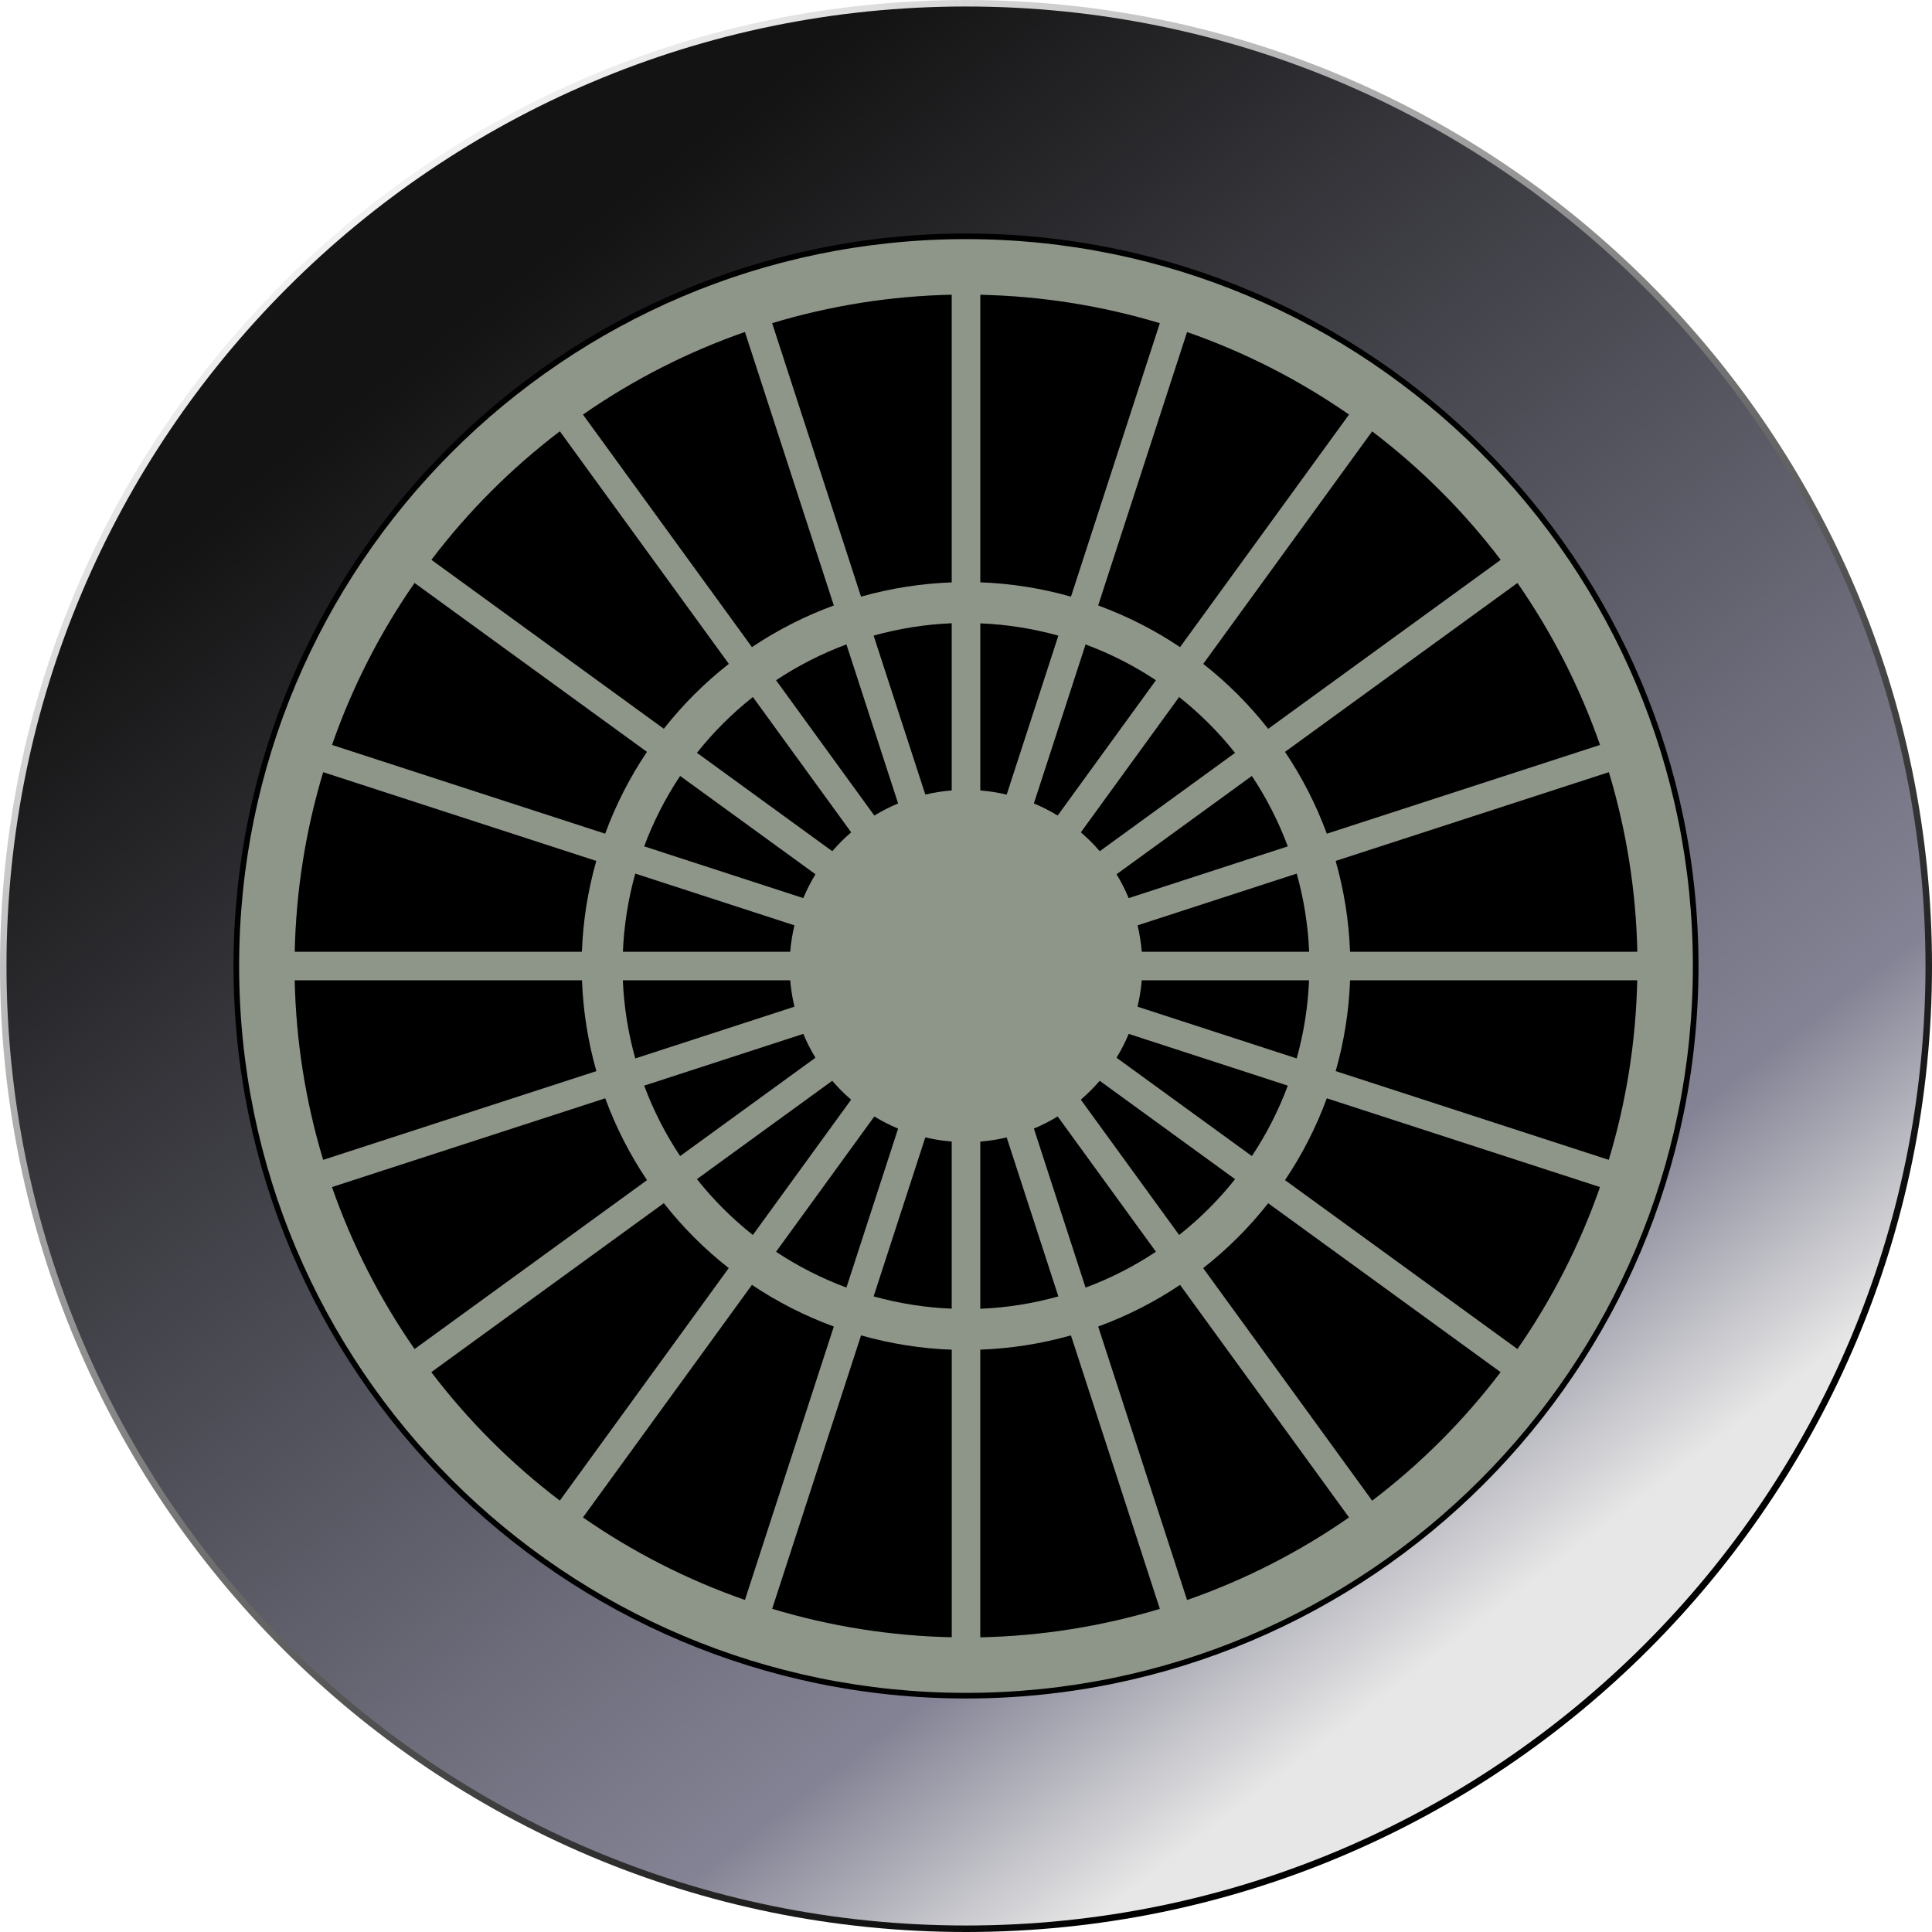
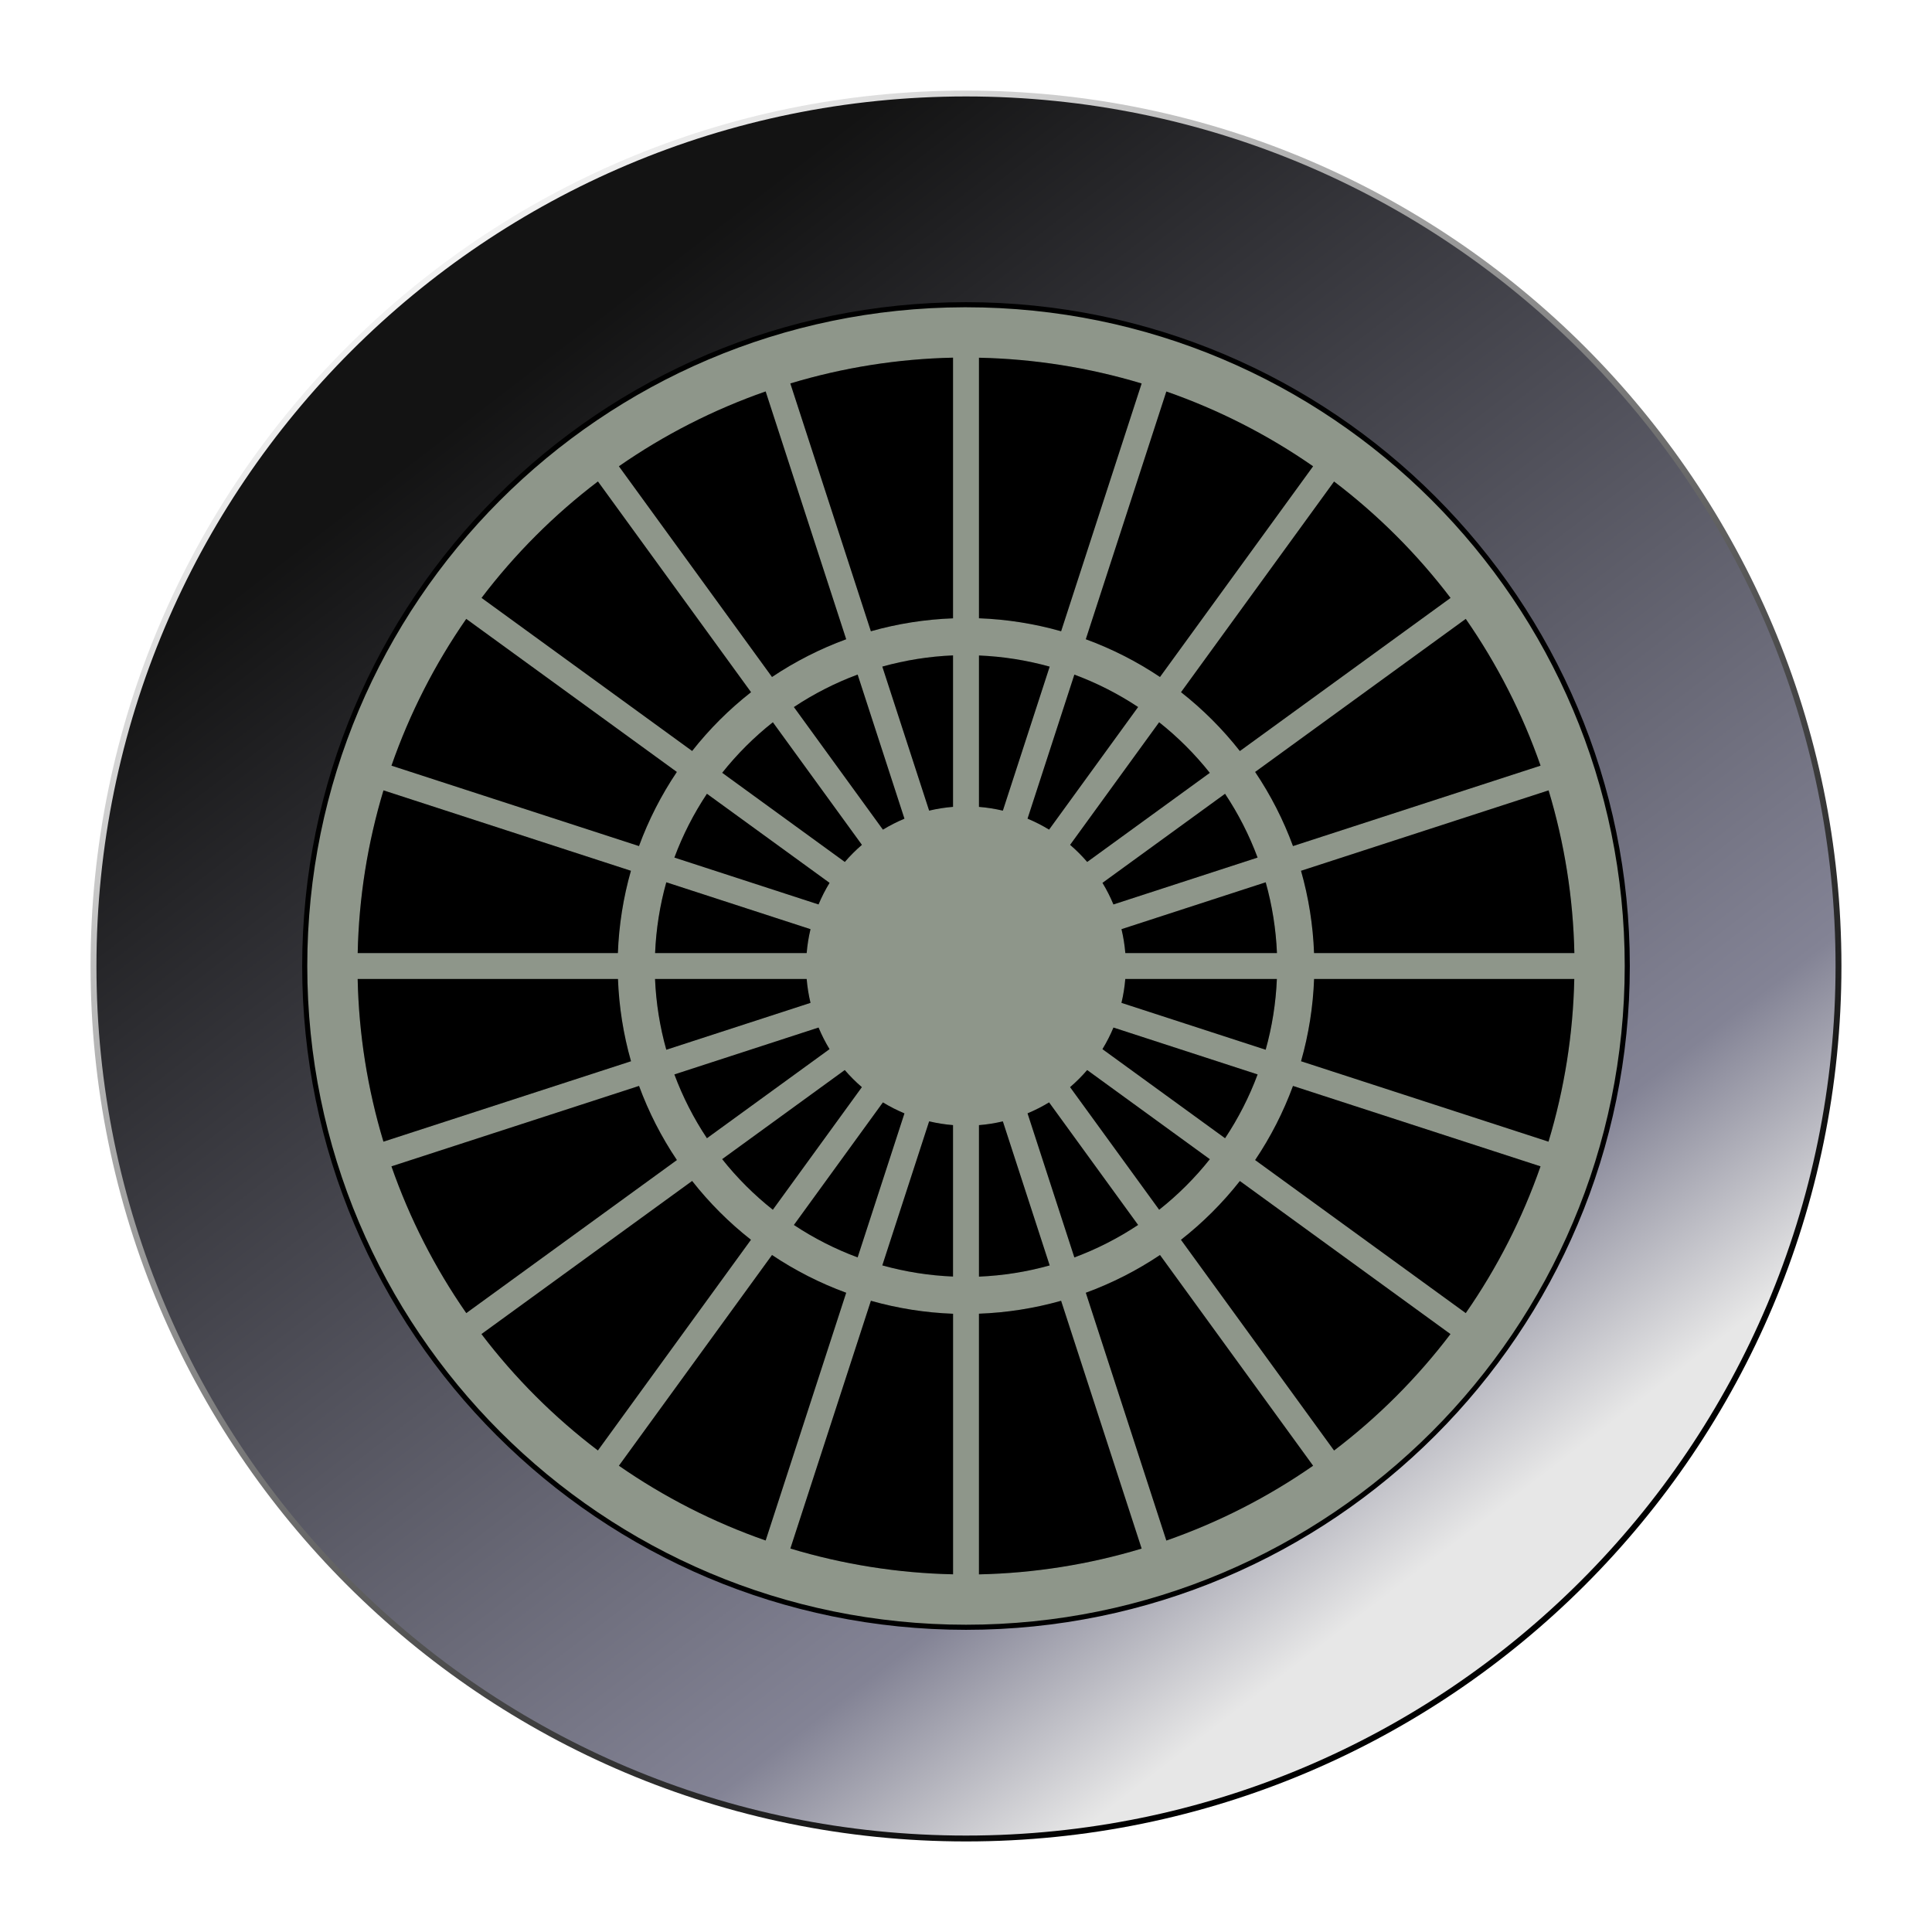
- <svg xmlns="http://www.w3.org/2000/svg" xmlns:xlink="http://www.w3.org/1999/xlink" version="1.1" id="svg2" width="58" height="58" viewBox="0 0 58 58">
+ <svg xmlns="http://www.w3.org/2000/svg" xmlns:xlink="http://www.w3.org/1999/xlink" version="1.1" id="svg2" width="64" height="64" viewBox="0 0 64 64">
  <defs id="defs6">
    <linearGradient id="linearGradient925">
      <stop style="stop-color:#fefefe;stop-opacity:1" offset="0" id="stop921" />
      <stop style="stop-color:#000000;stop-opacity:1" offset="1" id="stop923" />
    </linearGradient>
    <linearGradient id="linearGradient846">
      <stop style="stop-color:#e7e7e7;stop-opacity:1" offset="0" id="stop882" />
      <stop style="stop-color:#838395;stop-opacity:1" offset="0.167" id="stop901" />
      <stop style="stop-color:#131313;stop-opacity:1" offset="1" id="stop884" />
    </linearGradient>
    <linearGradient xlink:href="#linearGradient846" id="linearGradient899" x1="-34.494" y1="47.898" x2="-64.724" y2="8.571" gradientUnits="userSpaceOnUse" gradientTransform="translate(20)" />
    <linearGradient xlink:href="#linearGradient925" id="linearGradient927" x1="11.714" y1="2.114" x2="46.537" y2="47.381" gradientUnits="userSpaceOnUse" gradientTransform="translate(-60)" />
  </defs>
  <g id="g10">
-     <circle style="opacity:1;fill:#6ec63b;fill-opacity:1;stroke:none;stroke-width:0.515;stroke-linecap:round;stroke-linejoin:round;stroke-opacity:1" id="background_on" cx="29" cy="29" r="24.46" />
-     <circle style="opacity:1;fill:#8e968a;fill-opacity:1;stroke:none;stroke-width:0.515;stroke-linecap:round;stroke-linejoin:round;stroke-opacity:1" id="background_off" cx="29" cy="29" r="24.46" />
-     <path id="tiles_mem_20_transparent" style="display:inline;fill:#000000;fill-opacity:0.176;stroke:none;stroke-width:0.479;stroke-linecap:round;stroke-linejoin:round;stroke-opacity:1" d="m 28.57,8.848 a 20.155,20.155 0 0 0 -5.389,0.854 l 2.668,8.209 a 11.538,11.526 0 0 1 2.721,-0.428 z m 0.859,0.002 v 8.631 a 11.538,11.526 0 0 1 2.721,0.43 L 34.818,9.703 A 20.155,20.155 0 0 0 29.43,8.85 Z m -7.066,1.117 a 20.155,20.155 0 0 0 -4.861,2.479 l 5.072,6.98 a 11.538,11.526 0 0 1 2.457,-1.25 z m 13.273,0.002 -2.668,8.207 a 11.538,11.526 0 0 1 2.457,1.25 l 5.072,-6.98 A 20.155,20.155 0 0 0 35.637,9.969 Z M 16.807,12.949 a 20.155,20.155 0 0 0 -3.855,3.857 l 6.977,5.07 a 11.538,11.526 0 0 1 1.951,-1.947 z m 24.387,0.002 -5.07,6.979 a 11.538,11.526 0 0 1 1.949,1.949 l 6.979,-5.072 a 20.155,20.155 0 0 0 -3.857,-3.855 z m -28.748,4.551 a 20.155,20.155 0 0 0 -2.477,4.861 l 8.199,2.664 a 11.538,11.526 0 0 1 1.254,-2.455 z m 33.109,0 -6.977,5.07 a 11.538,11.526 0 0 1 1.254,2.455 L 48.033,22.363 A 20.155,20.155 0 0 0 45.555,17.502 Z M 9.703,23.182 a 20.155,20.155 0 0 0 -0.854,5.389 h 8.619 a 11.538,11.526 0 0 1 0.432,-2.725 z m 38.596,0 -8.201,2.664 a 11.538,11.526 0 0 1 0.432,2.725 h 8.623 A 20.155,20.155 0 0 0 48.299,23.182 Z M 8.848,29.43 a 20.155,20.155 0 0 0 0.854,5.389 l 8.201,-2.664 A 11.538,11.526 0 0 1 17.471,29.43 Z m 31.684,0 a 11.538,11.526 0 0 1 -0.432,2.725 l 8.197,2.664 a 20.155,20.155 0 0 0 0.854,-5.389 z M 18.168,32.973 9.967,35.637 a 20.155,20.155 0 0 0 2.479,4.861 l 6.977,-5.07 A 11.538,11.526 0 0 1 18.168,32.973 Z m 21.664,0 a 11.538,11.526 0 0 1 -1.254,2.455 l 6.977,5.07 a 20.155,20.155 0 0 0 2.477,-4.861 z m -19.904,3.148 -6.979,5.072 a 20.155,20.155 0 0 0 3.857,3.855 l 5.07,-6.979 a 11.538,11.526 0 0 1 -1.949,-1.949 z m 18.145,0.002 a 11.538,11.526 0 0 1 -1.951,1.947 l 5.072,6.98 a 20.155,20.155 0 0 0 3.855,-3.857 z m -15.498,2.451 -5.072,6.98 a 20.155,20.155 0 0 0 4.861,2.477 l 2.668,-8.207 a 11.538,11.526 0 0 1 -2.457,-1.25 z m 12.852,0 a 11.538,11.526 0 0 1 -2.457,1.25 l 2.668,8.209 a 20.155,20.155 0 0 0 4.861,-2.479 z m -9.576,1.516 -2.668,8.207 a 20.155,20.155 0 0 0 5.389,0.854 v -8.631 a 11.538,11.526 0 0 1 -2.721,-0.43 z m 6.301,0 a 11.538,11.526 0 0 1 -2.721,0.428 v 8.635 a 20.155,20.155 0 0 0 5.389,-0.854 z" />
-     <g id="bezel" transform="translate(60)">
-       <path id="bezel_outer_ring" style="opacity:1;fill:url(#linearGradient927);fill-opacity:1;stroke-width:0.359;stroke-linecap:round;stroke-linejoin:round" d="M -31,0 A 29,29 0 0 0 -60,29 29,29 0 0 0 -31,58 29,29 0 0 0 -2,29 29,29 0 0 0 -31,0 Z m 0,4.785 A 24.215,24.215 0 0 1 -6.785,29 24.215,24.215 0 0 1 -31,53.215 24.215,24.215 0 0 1 -55.215,29 24.215,24.215 0 0 1 -31,4.785 Z" />
-       <path id="bezel_inner_ring" style="opacity:1;fill:#000000;fill-opacity:1;stroke-width:0.36;stroke-linecap:round;stroke-linejoin:round" d="M -31.067,3.542 A 25.458,25.458 0 0 0 -56.458,29 25.458,25.458 0 0 0 -31,54.458 25.458,25.458 0 0 0 -5.542,29 25.458,25.458 0 0 0 -31,3.542 a 25.458,25.458 0 0 0 -0.067,0 z m 0.01,3.637 a 21.821,21.821 0 0 1 0.057,0 A 21.821,21.821 0 0 1 -9.179,29 21.821,21.821 0 0 1 -31,50.821 21.821,21.821 0 0 1 -52.821,29 21.821,21.821 0 0 1 -31.057,7.179 Z" />
-       <path id="bezel_main" style="opacity:1;fill:url(#linearGradient899);fill-opacity:1;stroke-width:0.356;stroke-linecap:round;stroke-linejoin:round" d="M -31,0.195 A 28.805,28.805 0 0 0 -59.805,29 28.805,28.805 0 0 0 -31,57.805 28.805,28.805 0 0 0 -2.195,29 28.805,28.805 0 0 0 -31,0.195 Z m 0,6.815 A 21.991,21.991 0 0 1 -9.01,29 21.991,21.991 0 0 1 -31,50.99 21.991,21.991 0 0 1 -52.99,29 21.991,21.991 0 0 1 -31,7.01 Z" />
+     <g id="g3453" transform="translate(3,3)">
+       <circle style="opacity:1;fill:#6ec63b;fill-opacity:1;stroke:none;stroke-width:0.515;stroke-linecap:round;stroke-linejoin:round;stroke-opacity:1" id="background_on" cx="29" cy="29" r="24.46" />
+       <circle style="opacity:1;fill:#8e968a;fill-opacity:1;stroke:none;stroke-width:0.515;stroke-linecap:round;stroke-linejoin:round;stroke-opacity:1" id="background_off" cx="29" cy="29" r="24.46" />
+       <path id="tiles_mem_20_transparent" style="display:inline;fill:#000000;fill-opacity:0.176;stroke:none;stroke-width:0.479;stroke-linecap:round;stroke-linejoin:round;stroke-opacity:1" d="m 28.57,8.848 a 20.155,20.155 0 0 0 -5.389,0.854 l 2.668,8.209 a 11.538,11.526 0 0 1 2.721,-0.428 z m 0.859,0.002 v 8.631 a 11.538,11.526 0 0 1 2.721,0.43 L 34.818,9.703 A 20.155,20.155 0 0 0 29.43,8.85 Z m -7.066,1.117 a 20.155,20.155 0 0 0 -4.861,2.479 l 5.072,6.98 a 11.538,11.526 0 0 1 2.457,-1.25 z m 13.273,0.002 -2.668,8.207 a 11.538,11.526 0 0 1 2.457,1.25 l 5.072,-6.98 A 20.155,20.155 0 0 0 35.637,9.969 Z M 16.807,12.949 a 20.155,20.155 0 0 0 -3.855,3.857 l 6.977,5.07 a 11.538,11.526 0 0 1 1.951,-1.947 z m 24.387,0.002 -5.07,6.979 a 11.538,11.526 0 0 1 1.949,1.949 l 6.979,-5.072 a 20.155,20.155 0 0 0 -3.857,-3.855 z m -28.748,4.551 a 20.155,20.155 0 0 0 -2.477,4.861 l 8.199,2.664 a 11.538,11.526 0 0 1 1.254,-2.455 z m 33.109,0 -6.977,5.07 a 11.538,11.526 0 0 1 1.254,2.455 L 48.033,22.363 A 20.155,20.155 0 0 0 45.555,17.502 Z M 9.703,23.182 a 20.155,20.155 0 0 0 -0.854,5.389 h 8.619 a 11.538,11.526 0 0 1 0.432,-2.725 z m 38.596,0 -8.201,2.664 a 11.538,11.526 0 0 1 0.432,2.725 h 8.623 A 20.155,20.155 0 0 0 48.299,23.182 Z M 8.848,29.43 a 20.155,20.155 0 0 0 0.854,5.389 l 8.201,-2.664 A 11.538,11.526 0 0 1 17.471,29.43 Z m 31.684,0 a 11.538,11.526 0 0 1 -0.432,2.725 l 8.197,2.664 a 20.155,20.155 0 0 0 0.854,-5.389 z M 18.168,32.973 9.967,35.637 a 20.155,20.155 0 0 0 2.479,4.861 l 6.977,-5.07 A 11.538,11.526 0 0 1 18.168,32.973 Z m 21.664,0 a 11.538,11.526 0 0 1 -1.254,2.455 l 6.977,5.07 a 20.155,20.155 0 0 0 2.477,-4.861 z m -19.904,3.148 -6.979,5.072 a 20.155,20.155 0 0 0 3.857,3.855 l 5.07,-6.979 a 11.538,11.526 0 0 1 -1.949,-1.949 z m 18.145,0.002 a 11.538,11.526 0 0 1 -1.951,1.947 l 5.072,6.98 a 20.155,20.155 0 0 0 3.855,-3.857 z m -15.498,2.451 -5.072,6.98 a 20.155,20.155 0 0 0 4.861,2.477 l 2.668,-8.207 a 11.538,11.526 0 0 1 -2.457,-1.25 z m 12.852,0 a 11.538,11.526 0 0 1 -2.457,1.25 l 2.668,8.209 a 20.155,20.155 0 0 0 4.861,-2.479 z m -9.576,1.516 -2.668,8.207 a 20.155,20.155 0 0 0 5.389,0.854 v -8.631 a 11.538,11.526 0 0 1 -2.721,-0.43 z m 6.301,0 a 11.538,11.526 0 0 1 -2.721,0.428 v 8.635 a 20.155,20.155 0 0 0 5.389,-0.854 z" />
+       <g id="bezel" transform="translate(60)">
+         <path id="bezel_outer_ring" style="opacity:1;fill:url(#linearGradient927);fill-opacity:1;stroke-width:0.359;stroke-linecap:round;stroke-linejoin:round" d="M -31,0 A 29,29 0 0 0 -60,29 29,29 0 0 0 -31,58 29,29 0 0 0 -2,29 29,29 0 0 0 -31,0 Z m 0,4.785 A 24.215,24.215 0 0 1 -6.785,29 24.215,24.215 0 0 1 -31,53.215 24.215,24.215 0 0 1 -55.215,29 24.215,24.215 0 0 1 -31,4.785 Z" />
+         <path id="bezel_inner_ring" style="opacity:1;fill:#000000;fill-opacity:1;stroke-width:0.36;stroke-linecap:round;stroke-linejoin:round" d="M -31.067,3.542 A 25.458,25.458 0 0 0 -56.458,29 25.458,25.458 0 0 0 -31,54.458 25.458,25.458 0 0 0 -5.542,29 25.458,25.458 0 0 0 -31,3.542 a 25.458,25.458 0 0 0 -0.067,0 z m 0.01,3.637 a 21.821,21.821 0 0 1 0.057,0 A 21.821,21.821 0 0 1 -9.179,29 21.821,21.821 0 0 1 -31,50.821 21.821,21.821 0 0 1 -52.821,29 21.821,21.821 0 0 1 -31.057,7.179 Z" />
+         <path id="bezel_main" style="opacity:1;fill:url(#linearGradient899);fill-opacity:1;stroke-width:0.356;stroke-linecap:round;stroke-linejoin:round" d="M -31,0.195 A 28.805,28.805 0 0 0 -59.805,29 28.805,28.805 0 0 0 -31,57.805 28.805,28.805 0 0 0 -2.195,29 28.805,28.805 0 0 0 -31,0.195 Z m 0,6.815 A 21.991,21.991 0 0 1 -9.01,29 21.991,21.991 0 0 1 -31,50.99 21.991,21.991 0 0 1 -52.99,29 21.991,21.991 0 0 1 -31,7.01 Z" />
+       </g>
+       <path id="tiles_swap_20_transparent" style="display:inline;fill:#000000;fill-opacity:0.176;stroke:none;stroke-width:0.26;stroke-linecap:round;stroke-linejoin:round;stroke-opacity:1" d="m 28.57,18.711 a 10.31,10.299 0 0 0 -2.342,0.371 l 1.551,4.771 a 5.294,5.289 0 0 1 0.791,-0.125 z m 0.859,0.002 v 5.016 a 5.294,5.289 0 0 1 0.791,0.125 l 1.551,-4.771 a 10.31,10.299 0 0 0 -2.342,-0.369 z m -4.02,0.633 a 10.31,10.299 0 0 0 -2.111,1.076 l 2.949,4.061 a 5.294,5.289 0 0 1 0.713,-0.363 z m 7.18,0.002 -1.551,4.771 a 5.294,5.289 0 0 1 0.713,0.363 l 2.949,-4.061 A 10.31,10.299 0 0 0 32.59,19.348 Z m -9.988,1.578 a 10.31,10.299 0 0 0 -1.678,1.674 l 4.062,2.953 a 5.294,5.289 0 0 1 0.566,-0.566 z m 12.797,0 -2.949,4.061 a 5.294,5.289 0 0 1 0.566,0.566 l 4.061,-2.951 a 10.31,10.299 0 0 0 -1.678,-1.676 z m -14.98,2.369 a 10.31,10.299 0 0 0 -1.078,2.113 l 4.775,1.553 a 5.294,5.289 0 0 1 0.365,-0.715 z m 17.164,0 -4.061,2.951 a 5.294,5.289 0 0 1 0.363,0.715 l 4.775,-1.553 a 10.31,10.299 0 0 0 -1.078,-2.113 z m -18.51,2.932 a 10.31,10.299 0 0 0 -0.371,2.344 h 5.021 a 5.294,5.289 0 0 1 0.127,-0.791 z m 19.855,0 -4.777,1.553 a 5.294,5.289 0 0 1 0.127,0.791 h 5.023 a 10.31,10.299 0 0 0 -0.373,-2.344 z m -20.229,3.203 a 10.31,10.299 0 0 0 0.373,2.344 l 4.777,-1.553 a 5.294,5.289 0 0 1 -0.127,-0.791 z m 15.578,0 a 5.294,5.289 0 0 1 -0.127,0.791 l 4.777,1.553 a 10.31,10.299 0 0 0 0.371,-2.344 z m -10.162,1.609 -4.775,1.553 a 10.31,10.299 0 0 0 1.078,2.113 L 24.479,31.754 a 5.294,5.289 0 0 1 -0.363,-0.715 z m 9.77,0 A 5.294,5.289 0 0 1 33.52,31.754 l 4.062,2.951 a 10.31,10.299 0 0 0 1.078,-2.113 z m -8.9,1.408 -4.061,2.951 a 10.31,10.299 0 0 0 1.678,1.676 l 2.949,-4.061 a 5.294,5.289 0 0 1 -0.566,-0.566 z m 8.029,0 a 5.294,5.289 0 0 1 -0.566,0.566 l 2.951,4.061 a 10.31,10.299 0 0 0 1.678,-1.674 z m -6.766,1.07 -2.949,4.061 a 10.31,10.299 0 0 0 2.111,1.074 l 1.551,-4.771 a 5.294,5.289 0 0 1 -0.713,-0.363 z m 5.504,0 a 5.294,5.289 0 0 1 -0.713,0.363 l 1.551,4.773 a 10.31,10.299 0 0 0 2.111,-1.076 z m -3.973,0.629 -1.551,4.771 a 10.31,10.299 0 0 0 2.342,0.369 v -5.016 a 5.294,5.289 0 0 1 -0.791,-0.125 z m 2.441,0 a 5.294,5.289 0 0 1 -0.791,0.125 v 5.018 a 10.31,10.299 0 0 0 2.342,-0.371 z" />
+       <path style="display:inline;fill:#000000;fill-opacity:1;stroke:none;stroke-width:0.26;stroke-linecap:round;stroke-linejoin:round;stroke-opacity:1" d="m 29.43,18.713 v 5.016 a 5.294,5.289 0 0 1 0.791,0.125 l 1.551,-4.771 a 10.31,10.299 0 0 0 -2.342,-0.369 z" id="tile_swap_01_20" />
+       <path style="display:inline;fill:#000000;fill-opacity:1;stroke:none;stroke-width:0.26;stroke-linecap:round;stroke-linejoin:round;stroke-opacity:1" d="m 32.59,19.348 -1.551,4.771 a 5.294,5.289 0 0 1 0.713,0.363 l 2.949,-4.061 A 10.31,10.299 0 0 0 32.59,19.348 Z" id="tile_swap_02_20" />
+       <path style="display:inline;fill:#000000;fill-opacity:1;stroke:none;stroke-width:0.26;stroke-linecap:round;stroke-linejoin:round;stroke-opacity:1" d="m 35.398,20.926 -2.949,4.061 a 5.294,5.289 0 0 1 0.566,0.566 l 4.061,-2.951 a 10.31,10.299 0 0 0 -1.678,-1.676 z" id="tile_swap_03_20" />
+       <path style="display:inline;fill:#000000;fill-opacity:1;stroke:none;stroke-width:0.26;stroke-linecap:round;stroke-linejoin:round;stroke-opacity:1" d="m 37.582,23.295 -4.061,2.951 a 5.294,5.289 0 0 1 0.363,0.715 l 4.775,-1.553 a 10.31,10.299 0 0 0 -1.078,-2.113 z" id="tile_swap_04_20" />
+       <path style="display:inline;fill:#000000;fill-opacity:1;stroke:none;stroke-width:0.26;stroke-linecap:round;stroke-linejoin:round;stroke-opacity:1" d="m 38.928,26.227 -4.777,1.553 a 5.294,5.289 0 0 1 0.127,0.791 h 5.023 a 10.31,10.299 0 0 0 -0.373,-2.344 z" id="tile_swap_05_20" />
+       <path style="display:inline;fill:#000000;fill-opacity:1;stroke:none;stroke-width:0.26;stroke-linecap:round;stroke-linejoin:round;stroke-opacity:1" d="m 34.277,29.43 a 5.294,5.289 0 0 1 -0.127,0.791 l 4.777,1.553 a 10.31,10.299 0 0 0 0.371,-2.344 z" id="tile_swap_06_20" />
+       <path style="display:inline;fill:#000000;fill-opacity:1;stroke:none;stroke-width:0.26;stroke-linecap:round;stroke-linejoin:round;stroke-opacity:1" d="M 33.885,31.039 A 5.294,5.289 0 0 1 33.52,31.754 l 4.062,2.951 a 10.31,10.299 0 0 0 1.078,-2.113 z" id="tile_swap_07_20" />
+       <path style="display:inline;fill:#000000;fill-opacity:1;stroke:none;stroke-width:0.26;stroke-linecap:round;stroke-linejoin:round;stroke-opacity:1" d="m 33.014,32.447 a 5.294,5.289 0 0 1 -0.566,0.566 l 2.951,4.061 a 10.31,10.299 0 0 0 1.678,-1.674 z" id="tile_swap_08_20" />
+       <path style="display:inline;fill:#000000;fill-opacity:1;stroke:none;stroke-width:0.26;stroke-linecap:round;stroke-linejoin:round;stroke-opacity:1" d="m 31.752,33.518 a 5.294,5.289 0 0 1 -0.713,0.363 l 1.551,4.773 a 10.31,10.299 0 0 0 2.111,-1.076 z" id="tile_swap_09_20" />
+       <path style="display:inline;fill:#000000;fill-opacity:1;stroke:none;stroke-width:0.26;stroke-linecap:round;stroke-linejoin:round;stroke-opacity:1" d="m 30.221,34.147 a 5.294,5.289 0 0 1 -0.791,0.125 v 5.018 a 10.31,10.299 0 0 0 2.342,-0.371 z" id="tile_swap_10_20" />
+       <path style="display:inline;fill:#000000;fill-opacity:1;stroke:none;stroke-width:0.26;stroke-linecap:round;stroke-linejoin:round;stroke-opacity:1" d="m 27.779,34.147 -1.551,4.771 a 10.31,10.299 0 0 0 2.342,0.369 v -5.016 a 5.294,5.289 0 0 1 -0.791,-0.125 z" id="tile_swap_11_20" />
+       <path style="display:inline;fill:#000000;fill-opacity:1;stroke:none;stroke-width:0.26;stroke-linecap:round;stroke-linejoin:round;stroke-opacity:1" d="m 26.248,33.518 -2.949,4.061 a 10.31,10.299 0 0 0 2.111,1.074 l 1.551,-4.771 a 5.294,5.289 0 0 1 -0.713,-0.363 z" id="tile_swap_12_20" />
+       <path style="display:inline;fill:#000000;fill-opacity:1;stroke:none;stroke-width:0.26;stroke-linecap:round;stroke-linejoin:round;stroke-opacity:1" d="m 24.984,32.447 -4.061,2.951 a 10.31,10.299 0 0 0 1.678,1.676 l 2.949,-4.061 a 5.294,5.289 0 0 1 -0.566,-0.566 z" id="tile_swap_13_20" />
+       <path style="display:inline;fill:#000000;fill-opacity:1;stroke:none;stroke-width:0.26;stroke-linecap:round;stroke-linejoin:round;stroke-opacity:1" d="m 24.115,31.039 -4.775,1.553 a 10.31,10.299 0 0 0 1.078,2.113 L 24.479,31.754 a 5.294,5.289 0 0 1 -0.363,-0.715 z" id="tile_swap_14_20" />
+       <path style="display:inline;fill:#000000;fill-opacity:1;stroke:none;stroke-width:0.26;stroke-linecap:round;stroke-linejoin:round;stroke-opacity:1" d="m 18.699,29.43 a 10.31,10.299 0 0 0 0.373,2.344 l 4.777,-1.553 a 5.294,5.289 0 0 1 -0.127,-0.791 z" id="tile_swap_15_20" />
+       <path style="display:inline;fill:#000000;fill-opacity:1;stroke:none;stroke-width:0.26;stroke-linecap:round;stroke-linejoin:round;stroke-opacity:1" d="m 19.072,26.227 a 10.31,10.299 0 0 0 -0.371,2.344 h 5.021 a 5.294,5.289 0 0 1 0.127,-0.791 z" id="tile_swap_16_20" />
+       <path style="display:inline;fill:#000000;fill-opacity:1;stroke:none;stroke-width:0.26;stroke-linecap:round;stroke-linejoin:round;stroke-opacity:1" d="m 20.418,23.295 a 10.31,10.299 0 0 0 -1.078,2.113 l 4.775,1.553 a 5.294,5.289 0 0 1 0.365,-0.715 z" id="tile_swap_17_20" />
+       <path style="display:inline;fill:#000000;fill-opacity:1;stroke:none;stroke-width:0.26;stroke-linecap:round;stroke-linejoin:round;stroke-opacity:1" d="m 22.602,20.926 a 10.31,10.299 0 0 0 -1.678,1.674 l 4.062,2.953 a 5.294,5.289 0 0 1 0.566,-0.566 z" id="tile_swap_18_20" />
+       <path style="display:inline;fill:#000000;fill-opacity:1;stroke:none;stroke-width:0.26;stroke-linecap:round;stroke-linejoin:round;stroke-opacity:1" d="m 25.41,19.346 a 10.31,10.299 0 0 0 -2.111,1.076 l 2.949,4.061 a 5.294,5.289 0 0 1 0.713,-0.363 z" id="tile_swap_19_20" />
+       <path style="display:inline;fill:#000000;fill-opacity:1;stroke:none;stroke-width:0.26;stroke-linecap:round;stroke-linejoin:round;stroke-opacity:1" d="m 28.57,18.711 a 10.31,10.299 0 0 0 -2.342,0.371 l 1.551,4.771 a 5.294,5.289 0 0 1 0.791,-0.125 z" id="tile_swap_20_20" />
+       <path id="tile_mem_10_20" style="display:inline;fill:#000000;fill-opacity:1;stroke:none;stroke-width:0.479;stroke-linecap:round;stroke-linejoin:round;stroke-opacity:1" d="m 32.15,40.09 a 11.538,11.526 0 0 1 -2.721,0.428 v 8.635 a 20.155,20.155 0 0 0 5.389,-0.854 z" />
+       <path id="tile_mem_11_20" style="display:inline;fill:#000000;fill-opacity:1;stroke:none;stroke-width:0.479;stroke-linecap:round;stroke-linejoin:round;stroke-opacity:1" d="m 25.85,40.09 -2.668,8.207 a 20.155,20.155 0 0 0 5.389,0.854 v -8.631 a 11.538,11.526 0 0 1 -2.721,-0.43 z" />
+       <path id="tile_mem_09_20" style="display:inline;fill:#000000;fill-opacity:1;stroke:none;stroke-width:0.479;stroke-linecap:round;stroke-linejoin:round;stroke-opacity:1" d="m 35.426,38.574 a 11.538,11.526 0 0 1 -2.457,1.25 l 2.668,8.209 a 20.155,20.155 0 0 0 4.861,-2.479 z" />
+       <path id="tile_mem_12_20" style="display:inline;fill:#000000;fill-opacity:1;stroke:none;stroke-width:0.479;stroke-linecap:round;stroke-linejoin:round;stroke-opacity:1" d="m 22.574,38.574 -5.072,6.98 a 20.155,20.155 0 0 0 4.861,2.477 l 2.668,-8.207 a 11.538,11.526 0 0 1 -2.457,-1.25 z" />
+       <path id="tile_mem_08_20" style="display:inline;fill:#000000;fill-opacity:1;stroke:none;stroke-width:0.479;stroke-linecap:round;stroke-linejoin:round;stroke-opacity:1" d="m 38.072,36.123 a 11.538,11.526 0 0 1 -1.951,1.947 l 5.072,6.98 a 20.155,20.155 0 0 0 3.855,-3.857 z" />
+       <path id="tile_mem_13_20" style="display:inline;fill:#000000;fill-opacity:1;stroke:none;stroke-width:0.479;stroke-linecap:round;stroke-linejoin:round;stroke-opacity:1" d="m 19.928,36.121 -6.979,5.072 a 20.155,20.155 0 0 0 3.857,3.855 l 5.07,-6.979 a 11.538,11.526 0 0 1 -1.949,-1.949 z" />
+       <path id="tile_mem_07_20" style="display:inline;fill:#000000;fill-opacity:1;stroke:none;stroke-width:0.479;stroke-linecap:round;stroke-linejoin:round;stroke-opacity:1" d="m 39.832,32.973 a 11.538,11.526 0 0 1 -1.254,2.455 l 6.977,5.07 a 20.155,20.155 0 0 0 2.477,-4.861 z" />
+       <path id="tile_mem_14_20" style="display:inline;fill:#000000;fill-opacity:1;stroke:none;stroke-width:0.479;stroke-linecap:round;stroke-linejoin:round;stroke-opacity:1" d="M 18.168,32.973 9.967,35.637 a 20.155,20.155 0 0 0 2.479,4.861 l 6.977,-5.07 a 11.538,11.526 0 0 1 -1.254,-2.455 z" />
+       <path id="tile_mem_06_20" style="display:inline;fill:#000000;fill-opacity:1;stroke:none;stroke-width:0.479;stroke-linecap:round;stroke-linejoin:round;stroke-opacity:1" d="m 40.531,29.43 a 11.538,11.526 0 0 1 -0.432,2.725 l 8.197,2.664 a 20.155,20.155 0 0 0 0.854,-5.389 z" />
+       <path id="tile_mem_15_20" style="display:inline;fill:#000000;fill-opacity:1;stroke:none;stroke-width:0.479;stroke-linecap:round;stroke-linejoin:round;stroke-opacity:1" d="m 8.848,29.43 a 20.155,20.155 0 0 0 0.854,5.389 l 8.201,-2.664 A 11.538,11.526 0 0 1 17.471,29.43 Z" />
+       <path id="tile_mem_05_20" style="display:inline;fill:#000000;fill-opacity:1;stroke:none;stroke-width:0.479;stroke-linecap:round;stroke-linejoin:round;stroke-opacity:1" d="m 48.299,23.182 -8.201,2.664 a 11.538,11.526 0 0 1 0.432,2.725 h 8.623 a 20.155,20.155 0 0 0 -0.854,-5.389 z" />
+       <path id="tile_mem_16_20" style="display:inline;fill:#000000;fill-opacity:1;stroke:none;stroke-width:0.479;stroke-linecap:round;stroke-linejoin:round;stroke-opacity:1" d="m 9.703,23.182 a 20.155,20.155 0 0 0 -0.854,5.389 h 8.619 a 11.538,11.526 0 0 1 0.432,-2.725 z" />
+       <path id="tile_mem_04_20" style="display:inline;fill:#000000;fill-opacity:1;stroke:none;stroke-width:0.479;stroke-linecap:round;stroke-linejoin:round;stroke-opacity:1" d="m 45.555,17.502 -6.977,5.07 a 11.538,11.526 0 0 1 1.254,2.455 L 48.033,22.363 A 20.155,20.155 0 0 0 45.555,17.502 Z" />
+       <path id="tile_mem_17_20" style="display:inline;fill:#000000;fill-opacity:1;stroke:none;stroke-width:0.479;stroke-linecap:round;stroke-linejoin:round;stroke-opacity:1" d="m 12.445,17.502 a 20.155,20.155 0 0 0 -2.477,4.861 l 8.199,2.664 a 11.538,11.526 0 0 1 1.254,-2.455 z" />
+       <path id="tile_mem_03_20" style="display:inline;fill:#000000;fill-opacity:1;stroke:none;stroke-width:0.479;stroke-linecap:round;stroke-linejoin:round;stroke-opacity:1" d="m 41.193,12.951 -5.07,6.979 a 11.538,11.526 0 0 1 1.949,1.949 l 6.979,-5.072 a 20.155,20.155 0 0 0 -3.857,-3.855 z" />
+       <path id="tile_mem_18_20" style="display:inline;fill:#000000;fill-opacity:1;stroke:none;stroke-width:0.479;stroke-linecap:round;stroke-linejoin:round;stroke-opacity:1" d="m 16.807,12.949 a 20.155,20.155 0 0 0 -3.855,3.857 L 19.928,21.877 a 11.538,11.526 0 0 1 1.951,-1.947 z" />
+       <path id="tile_mem_19_20" style="display:inline;fill:#000000;fill-opacity:1;stroke:none;stroke-width:0.479;stroke-linecap:round;stroke-linejoin:round;stroke-opacity:1" d="m 22.363,9.967 a 20.155,20.155 0 0 0 -4.861,2.479 l 5.072,6.98 a 11.538,11.526 0 0 1 2.457,-1.25 z" />
+       <path id="tile_mem_02_20" style="display:inline;fill:#000000;fill-opacity:1;stroke:none;stroke-width:0.479;stroke-linecap:round;stroke-linejoin:round;stroke-opacity:1" d="m 35.637,9.969 -2.668,8.207 a 11.538,11.526 0 0 1 2.457,1.25 l 5.072,-6.98 A 20.155,20.155 0 0 0 35.637,9.969 Z" />
+       <path id="tile_mem_01_20" style="display:inline;fill:#000000;fill-opacity:1;stroke:none;stroke-width:0.479;stroke-linecap:round;stroke-linejoin:round;stroke-opacity:1" d="m 29.43,8.85 v 8.631 a 11.538,11.526 0 0 1 2.721,0.43 L 34.818,9.703 A 20.155,20.155 0 0 0 29.43,8.85 Z" />
+       <path id="tile_mem_20_20" style="display:inline;fill:#000000;fill-opacity:1;stroke:none;stroke-width:0.479;stroke-linecap:round;stroke-linejoin:round;stroke-opacity:1" d="m 28.57,8.848 a 20.155,20.155 0 0 0 -5.389,0.854 l 2.668,8.209 a 11.538,11.526 0 0 1 2.721,-0.428 z" />
    </g>
-     <path id="tiles_swap_20_transparent" style="display:inline;fill:#000000;fill-opacity:0.176;stroke:none;stroke-width:0.26;stroke-linecap:round;stroke-linejoin:round;stroke-opacity:1" d="m 28.57,18.711 a 10.31,10.299 0 0 0 -2.342,0.371 l 1.551,4.771 a 5.294,5.289 0 0 1 0.791,-0.125 z m 0.859,0.002 v 5.016 a 5.294,5.289 0 0 1 0.791,0.125 l 1.551,-4.771 a 10.31,10.299 0 0 0 -2.342,-0.369 z m -4.02,0.633 a 10.31,10.299 0 0 0 -2.111,1.076 l 2.949,4.061 a 5.294,5.289 0 0 1 0.713,-0.363 z m 7.18,0.002 -1.551,4.771 a 5.294,5.289 0 0 1 0.713,0.363 l 2.949,-4.061 A 10.31,10.299 0 0 0 32.59,19.348 Z m -9.988,1.578 a 10.31,10.299 0 0 0 -1.678,1.674 l 4.062,2.953 a 5.294,5.289 0 0 1 0.566,-0.566 z m 12.797,0 -2.949,4.061 a 5.294,5.289 0 0 1 0.566,0.566 l 4.061,-2.951 a 10.31,10.299 0 0 0 -1.678,-1.676 z m -14.98,2.369 a 10.31,10.299 0 0 0 -1.078,2.113 l 4.775,1.553 a 5.294,5.289 0 0 1 0.365,-0.715 z m 17.164,0 -4.061,2.951 a 5.294,5.289 0 0 1 0.363,0.715 l 4.775,-1.553 a 10.31,10.299 0 0 0 -1.078,-2.113 z m -18.51,2.932 a 10.31,10.299 0 0 0 -0.371,2.344 h 5.021 a 5.294,5.289 0 0 1 0.127,-0.791 z m 19.855,0 -4.777,1.553 a 5.294,5.289 0 0 1 0.127,0.791 h 5.023 a 10.31,10.299 0 0 0 -0.373,-2.344 z m -20.229,3.203 a 10.31,10.299 0 0 0 0.373,2.344 l 4.777,-1.553 a 5.294,5.289 0 0 1 -0.127,-0.791 z m 15.578,0 a 5.294,5.289 0 0 1 -0.127,0.791 l 4.777,1.553 a 10.31,10.299 0 0 0 0.371,-2.344 z m -10.162,1.609 -4.775,1.553 a 10.31,10.299 0 0 0 1.078,2.113 L 24.479,31.754 a 5.294,5.289 0 0 1 -0.363,-0.715 z m 9.77,0 A 5.294,5.289 0 0 1 33.52,31.754 l 4.062,2.951 a 10.31,10.299 0 0 0 1.078,-2.113 z m -8.9,1.408 -4.061,2.951 a 10.31,10.299 0 0 0 1.678,1.676 l 2.949,-4.061 a 5.294,5.289 0 0 1 -0.566,-0.566 z m 8.029,0 a 5.294,5.289 0 0 1 -0.566,0.566 l 2.951,4.061 a 10.31,10.299 0 0 0 1.678,-1.674 z m -6.766,1.07 -2.949,4.061 a 10.31,10.299 0 0 0 2.111,1.074 l 1.551,-4.771 a 5.294,5.289 0 0 1 -0.713,-0.363 z m 5.504,0 a 5.294,5.289 0 0 1 -0.713,0.363 l 1.551,4.773 a 10.31,10.299 0 0 0 2.111,-1.076 z m -3.973,0.629 -1.551,4.771 a 10.31,10.299 0 0 0 2.342,0.369 v -5.016 a 5.294,5.289 0 0 1 -0.791,-0.125 z m 2.441,0 a 5.294,5.289 0 0 1 -0.791,0.125 v 5.018 a 10.31,10.299 0 0 0 2.342,-0.371 z" />
-     <path style="display:inline;fill:#000000;fill-opacity:1;stroke:none;stroke-width:0.26;stroke-linecap:round;stroke-linejoin:round;stroke-opacity:1" d="m 29.43,18.713 v 5.016 a 5.294,5.289 0 0 1 0.791,0.125 l 1.551,-4.771 a 10.31,10.299 0 0 0 -2.342,-0.369 z" id="tile_swap_01_20" />
-     <path style="display:inline;fill:#000000;fill-opacity:1;stroke:none;stroke-width:0.26;stroke-linecap:round;stroke-linejoin:round;stroke-opacity:1" d="m 32.59,19.348 -1.551,4.771 a 5.294,5.289 0 0 1 0.713,0.363 l 2.949,-4.061 A 10.31,10.299 0 0 0 32.59,19.348 Z" id="tile_swap_02_20" />
-     <path style="display:inline;fill:#000000;fill-opacity:1;stroke:none;stroke-width:0.26;stroke-linecap:round;stroke-linejoin:round;stroke-opacity:1" d="m 35.398,20.926 -2.949,4.061 a 5.294,5.289 0 0 1 0.566,0.566 l 4.061,-2.951 a 10.31,10.299 0 0 0 -1.678,-1.676 z" id="tile_swap_03_20" />
-     <path style="display:inline;fill:#000000;fill-opacity:1;stroke:none;stroke-width:0.26;stroke-linecap:round;stroke-linejoin:round;stroke-opacity:1" d="m 37.582,23.295 -4.061,2.951 a 5.294,5.289 0 0 1 0.363,0.715 l 4.775,-1.553 a 10.31,10.299 0 0 0 -1.078,-2.113 z" id="tile_swap_04_20" />
-     <path style="display:inline;fill:#000000;fill-opacity:1;stroke:none;stroke-width:0.26;stroke-linecap:round;stroke-linejoin:round;stroke-opacity:1" d="m 38.928,26.227 -4.777,1.553 a 5.294,5.289 0 0 1 0.127,0.791 h 5.023 a 10.31,10.299 0 0 0 -0.373,-2.344 z" id="tile_swap_05_20" />
-     <path style="display:inline;fill:#000000;fill-opacity:1;stroke:none;stroke-width:0.26;stroke-linecap:round;stroke-linejoin:round;stroke-opacity:1" d="m 34.277,29.43 a 5.294,5.289 0 0 1 -0.127,0.791 l 4.777,1.553 a 10.31,10.299 0 0 0 0.371,-2.344 z" id="tile_swap_06_20" />
-     <path style="display:inline;fill:#000000;fill-opacity:1;stroke:none;stroke-width:0.26;stroke-linecap:round;stroke-linejoin:round;stroke-opacity:1" d="M 33.885,31.039 A 5.294,5.289 0 0 1 33.52,31.754 l 4.062,2.951 a 10.31,10.299 0 0 0 1.078,-2.113 z" id="tile_swap_07_20" />
-     <path style="display:inline;fill:#000000;fill-opacity:1;stroke:none;stroke-width:0.26;stroke-linecap:round;stroke-linejoin:round;stroke-opacity:1" d="m 33.014,32.447 a 5.294,5.289 0 0 1 -0.566,0.566 l 2.951,4.061 a 10.31,10.299 0 0 0 1.678,-1.674 z" id="tile_swap_08_20" />
-     <path style="display:inline;fill:#000000;fill-opacity:1;stroke:none;stroke-width:0.26;stroke-linecap:round;stroke-linejoin:round;stroke-opacity:1" d="m 31.752,33.518 a 5.294,5.289 0 0 1 -0.713,0.363 l 1.551,4.773 a 10.31,10.299 0 0 0 2.111,-1.076 z" id="tile_swap_09_20" />
-     <path style="display:inline;fill:#000000;fill-opacity:1;stroke:none;stroke-width:0.26;stroke-linecap:round;stroke-linejoin:round;stroke-opacity:1" d="m 30.221,34.147 a 5.294,5.289 0 0 1 -0.791,0.125 v 5.018 a 10.31,10.299 0 0 0 2.342,-0.371 z" id="tile_swap_10_20" />
-     <path style="display:inline;fill:#000000;fill-opacity:1;stroke:none;stroke-width:0.26;stroke-linecap:round;stroke-linejoin:round;stroke-opacity:1" d="m 27.779,34.147 -1.551,4.771 a 10.31,10.299 0 0 0 2.342,0.369 v -5.016 a 5.294,5.289 0 0 1 -0.791,-0.125 z" id="tile_swap_11_20" />
-     <path style="display:inline;fill:#000000;fill-opacity:1;stroke:none;stroke-width:0.26;stroke-linecap:round;stroke-linejoin:round;stroke-opacity:1" d="m 26.248,33.518 -2.949,4.061 a 10.31,10.299 0 0 0 2.111,1.074 l 1.551,-4.771 a 5.294,5.289 0 0 1 -0.713,-0.363 z" id="tile_swap_12_20" />
-     <path style="display:inline;fill:#000000;fill-opacity:1;stroke:none;stroke-width:0.26;stroke-linecap:round;stroke-linejoin:round;stroke-opacity:1" d="m 24.984,32.447 -4.061,2.951 a 10.31,10.299 0 0 0 1.678,1.676 l 2.949,-4.061 a 5.294,5.289 0 0 1 -0.566,-0.566 z" id="tile_swap_13_20" />
-     <path style="display:inline;fill:#000000;fill-opacity:1;stroke:none;stroke-width:0.26;stroke-linecap:round;stroke-linejoin:round;stroke-opacity:1" d="m 24.115,31.039 -4.775,1.553 a 10.31,10.299 0 0 0 1.078,2.113 L 24.479,31.754 a 5.294,5.289 0 0 1 -0.363,-0.715 z" id="tile_swap_14_20" />
-     <path style="display:inline;fill:#000000;fill-opacity:1;stroke:none;stroke-width:0.26;stroke-linecap:round;stroke-linejoin:round;stroke-opacity:1" d="m 18.699,29.43 a 10.31,10.299 0 0 0 0.373,2.344 l 4.777,-1.553 a 5.294,5.289 0 0 1 -0.127,-0.791 z" id="tile_swap_15_20" />
-     <path style="display:inline;fill:#000000;fill-opacity:1;stroke:none;stroke-width:0.26;stroke-linecap:round;stroke-linejoin:round;stroke-opacity:1" d="m 19.072,26.227 a 10.31,10.299 0 0 0 -0.371,2.344 h 5.021 a 5.294,5.289 0 0 1 0.127,-0.791 z" id="tile_swap_16_20" />
-     <path style="display:inline;fill:#000000;fill-opacity:1;stroke:none;stroke-width:0.26;stroke-linecap:round;stroke-linejoin:round;stroke-opacity:1" d="m 20.418,23.295 a 10.31,10.299 0 0 0 -1.078,2.113 l 4.775,1.553 a 5.294,5.289 0 0 1 0.365,-0.715 z" id="tile_swap_17_20" />
-     <path style="display:inline;fill:#000000;fill-opacity:1;stroke:none;stroke-width:0.26;stroke-linecap:round;stroke-linejoin:round;stroke-opacity:1" d="m 22.602,20.926 a 10.31,10.299 0 0 0 -1.678,1.674 l 4.062,2.953 a 5.294,5.289 0 0 1 0.566,-0.566 z" id="tile_swap_18_20" />
-     <path style="display:inline;fill:#000000;fill-opacity:1;stroke:none;stroke-width:0.26;stroke-linecap:round;stroke-linejoin:round;stroke-opacity:1" d="m 25.41,19.346 a 10.31,10.299 0 0 0 -2.111,1.076 l 2.949,4.061 a 5.294,5.289 0 0 1 0.713,-0.363 z" id="tile_swap_19_20" />
-     <path style="display:inline;fill:#000000;fill-opacity:1;stroke:none;stroke-width:0.26;stroke-linecap:round;stroke-linejoin:round;stroke-opacity:1" d="m 28.57,18.711 a 10.31,10.299 0 0 0 -2.342,0.371 l 1.551,4.771 a 5.294,5.289 0 0 1 0.791,-0.125 z" id="tile_swap_20_20" />
-     <path id="tile_mem_10_20" style="display:inline;fill:#000000;fill-opacity:1;stroke:none;stroke-width:0.479;stroke-linecap:round;stroke-linejoin:round;stroke-opacity:1" d="m 32.15,40.09 a 11.538,11.526 0 0 1 -2.721,0.428 v 8.635 a 20.155,20.155 0 0 0 5.389,-0.854 z" />
-     <path id="tile_mem_11_20" style="display:inline;fill:#000000;fill-opacity:1;stroke:none;stroke-width:0.479;stroke-linecap:round;stroke-linejoin:round;stroke-opacity:1" d="m 25.85,40.09 -2.668,8.207 a 20.155,20.155 0 0 0 5.389,0.854 v -8.631 a 11.538,11.526 0 0 1 -2.721,-0.43 z" />
-     <path id="tile_mem_09_20" style="display:inline;fill:#000000;fill-opacity:1;stroke:none;stroke-width:0.479;stroke-linecap:round;stroke-linejoin:round;stroke-opacity:1" d="m 35.426,38.574 a 11.538,11.526 0 0 1 -2.457,1.25 l 2.668,8.209 a 20.155,20.155 0 0 0 4.861,-2.479 z" />
-     <path id="tile_mem_12_20" style="display:inline;fill:#000000;fill-opacity:1;stroke:none;stroke-width:0.479;stroke-linecap:round;stroke-linejoin:round;stroke-opacity:1" d="m 22.574,38.574 -5.072,6.98 a 20.155,20.155 0 0 0 4.861,2.477 l 2.668,-8.207 a 11.538,11.526 0 0 1 -2.457,-1.25 z" />
-     <path id="tile_mem_08_20" style="display:inline;fill:#000000;fill-opacity:1;stroke:none;stroke-width:0.479;stroke-linecap:round;stroke-linejoin:round;stroke-opacity:1" d="m 38.072,36.123 a 11.538,11.526 0 0 1 -1.951,1.947 l 5.072,6.98 a 20.155,20.155 0 0 0 3.855,-3.857 z" />
-     <path id="tile_mem_13_20" style="display:inline;fill:#000000;fill-opacity:1;stroke:none;stroke-width:0.479;stroke-linecap:round;stroke-linejoin:round;stroke-opacity:1" d="m 19.928,36.121 -6.979,5.072 a 20.155,20.155 0 0 0 3.857,3.855 l 5.07,-6.979 a 11.538,11.526 0 0 1 -1.949,-1.949 z" />
-     <path id="tile_mem_07_20" style="display:inline;fill:#000000;fill-opacity:1;stroke:none;stroke-width:0.479;stroke-linecap:round;stroke-linejoin:round;stroke-opacity:1" d="m 39.832,32.973 a 11.538,11.526 0 0 1 -1.254,2.455 l 6.977,5.07 a 20.155,20.155 0 0 0 2.477,-4.861 z" />
-     <path id="tile_mem_14_20" style="display:inline;fill:#000000;fill-opacity:1;stroke:none;stroke-width:0.479;stroke-linecap:round;stroke-linejoin:round;stroke-opacity:1" d="M 18.168,32.973 9.967,35.637 a 20.155,20.155 0 0 0 2.479,4.861 l 6.977,-5.07 a 11.538,11.526 0 0 1 -1.254,-2.455 z" />
-     <path id="tile_mem_06_20" style="display:inline;fill:#000000;fill-opacity:1;stroke:none;stroke-width:0.479;stroke-linecap:round;stroke-linejoin:round;stroke-opacity:1" d="m 40.531,29.43 a 11.538,11.526 0 0 1 -0.432,2.725 l 8.197,2.664 a 20.155,20.155 0 0 0 0.854,-5.389 z" />
-     <path id="tile_mem_15_20" style="display:inline;fill:#000000;fill-opacity:1;stroke:none;stroke-width:0.479;stroke-linecap:round;stroke-linejoin:round;stroke-opacity:1" d="m 8.848,29.43 a 20.155,20.155 0 0 0 0.854,5.389 l 8.201,-2.664 A 11.538,11.526 0 0 1 17.471,29.43 Z" />
-     <path id="tile_mem_05_20" style="display:inline;fill:#000000;fill-opacity:1;stroke:none;stroke-width:0.479;stroke-linecap:round;stroke-linejoin:round;stroke-opacity:1" d="m 48.299,23.182 -8.201,2.664 a 11.538,11.526 0 0 1 0.432,2.725 h 8.623 a 20.155,20.155 0 0 0 -0.854,-5.389 z" />
-     <path id="tile_mem_16_20" style="display:inline;fill:#000000;fill-opacity:1;stroke:none;stroke-width:0.479;stroke-linecap:round;stroke-linejoin:round;stroke-opacity:1" d="m 9.703,23.182 a 20.155,20.155 0 0 0 -0.854,5.389 h 8.619 a 11.538,11.526 0 0 1 0.432,-2.725 z" />
-     <path id="tile_mem_04_20" style="display:inline;fill:#000000;fill-opacity:1;stroke:none;stroke-width:0.479;stroke-linecap:round;stroke-linejoin:round;stroke-opacity:1" d="m 45.555,17.502 -6.977,5.07 a 11.538,11.526 0 0 1 1.254,2.455 L 48.033,22.363 A 20.155,20.155 0 0 0 45.555,17.502 Z" />
-     <path id="tile_mem_17_20" style="display:inline;fill:#000000;fill-opacity:1;stroke:none;stroke-width:0.479;stroke-linecap:round;stroke-linejoin:round;stroke-opacity:1" d="m 12.445,17.502 a 20.155,20.155 0 0 0 -2.477,4.861 l 8.199,2.664 a 11.538,11.526 0 0 1 1.254,-2.455 z" />
-     <path id="tile_mem_03_20" style="display:inline;fill:#000000;fill-opacity:1;stroke:none;stroke-width:0.479;stroke-linecap:round;stroke-linejoin:round;stroke-opacity:1" d="m 41.193,12.951 -5.07,6.979 a 11.538,11.526 0 0 1 1.949,1.949 l 6.979,-5.072 a 20.155,20.155 0 0 0 -3.857,-3.855 z" />
-     <path id="tile_mem_18_20" style="display:inline;fill:#000000;fill-opacity:1;stroke:none;stroke-width:0.479;stroke-linecap:round;stroke-linejoin:round;stroke-opacity:1" d="m 16.807,12.949 a 20.155,20.155 0 0 0 -3.855,3.857 L 19.928,21.877 a 11.538,11.526 0 0 1 1.951,-1.947 z" />
-     <path id="tile_mem_19_20" style="display:inline;fill:#000000;fill-opacity:1;stroke:none;stroke-width:0.479;stroke-linecap:round;stroke-linejoin:round;stroke-opacity:1" d="m 22.363,9.967 a 20.155,20.155 0 0 0 -4.861,2.479 l 5.072,6.98 a 11.538,11.526 0 0 1 2.457,-1.25 z" />
-     <path id="tile_mem_02_20" style="display:inline;fill:#000000;fill-opacity:1;stroke:none;stroke-width:0.479;stroke-linecap:round;stroke-linejoin:round;stroke-opacity:1" d="m 35.637,9.969 -2.668,8.207 a 11.538,11.526 0 0 1 2.457,1.25 l 5.072,-6.98 A 20.155,20.155 0 0 0 35.637,9.969 Z" />
-     <path id="tile_mem_01_20" style="display:inline;fill:#000000;fill-opacity:1;stroke:none;stroke-width:0.479;stroke-linecap:round;stroke-linejoin:round;stroke-opacity:1" d="m 29.43,8.85 v 8.631 a 11.538,11.526 0 0 1 2.721,0.43 L 34.818,9.703 A 20.155,20.155 0 0 0 29.43,8.85 Z" />
-     <path id="tile_mem_20_20" style="display:inline;fill:#000000;fill-opacity:1;stroke:none;stroke-width:0.479;stroke-linecap:round;stroke-linejoin:round;stroke-opacity:1" d="m 28.57,8.848 a 20.155,20.155 0 0 0 -5.389,0.854 l 2.668,8.209 a 11.538,11.526 0 0 1 2.721,-0.428 z" />
  </g>
</svg>
